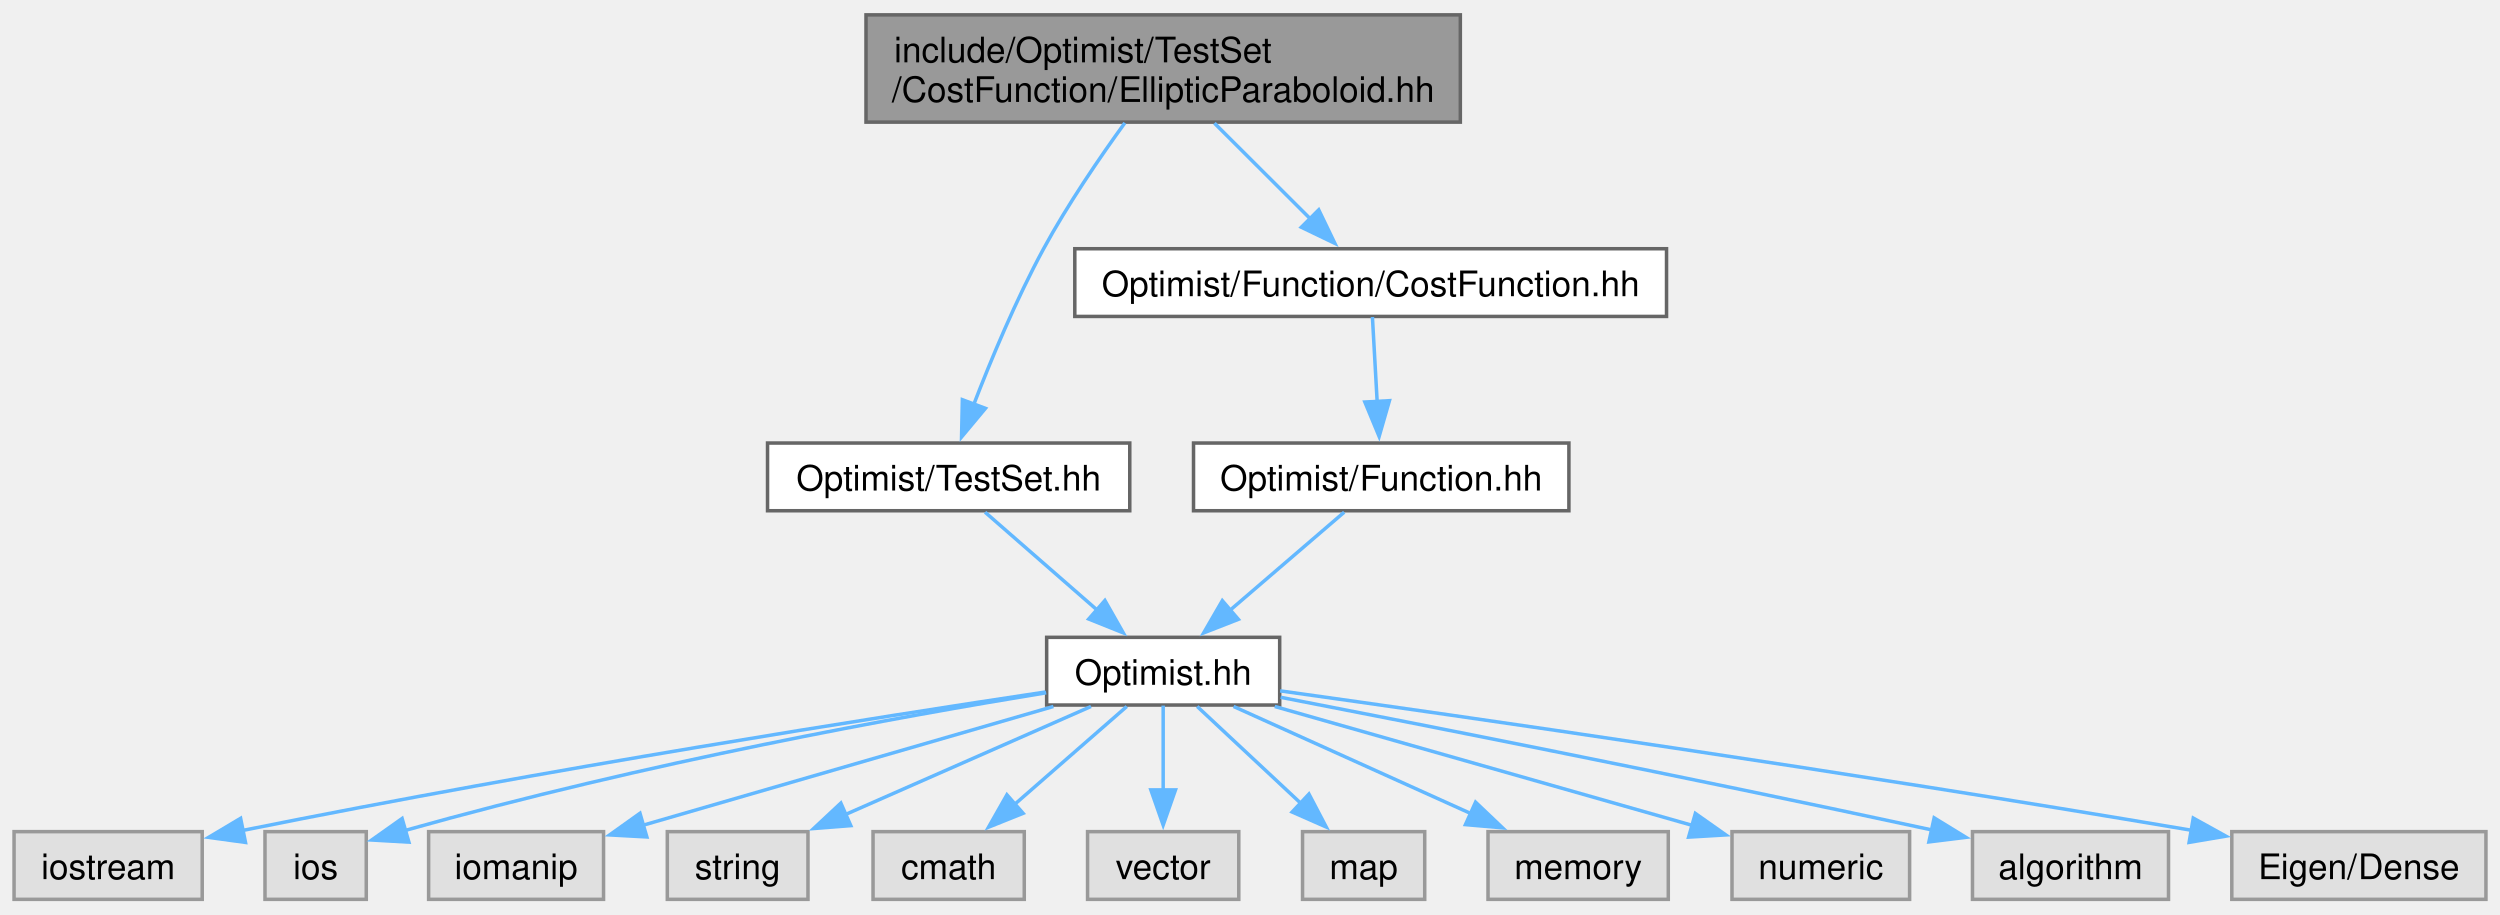
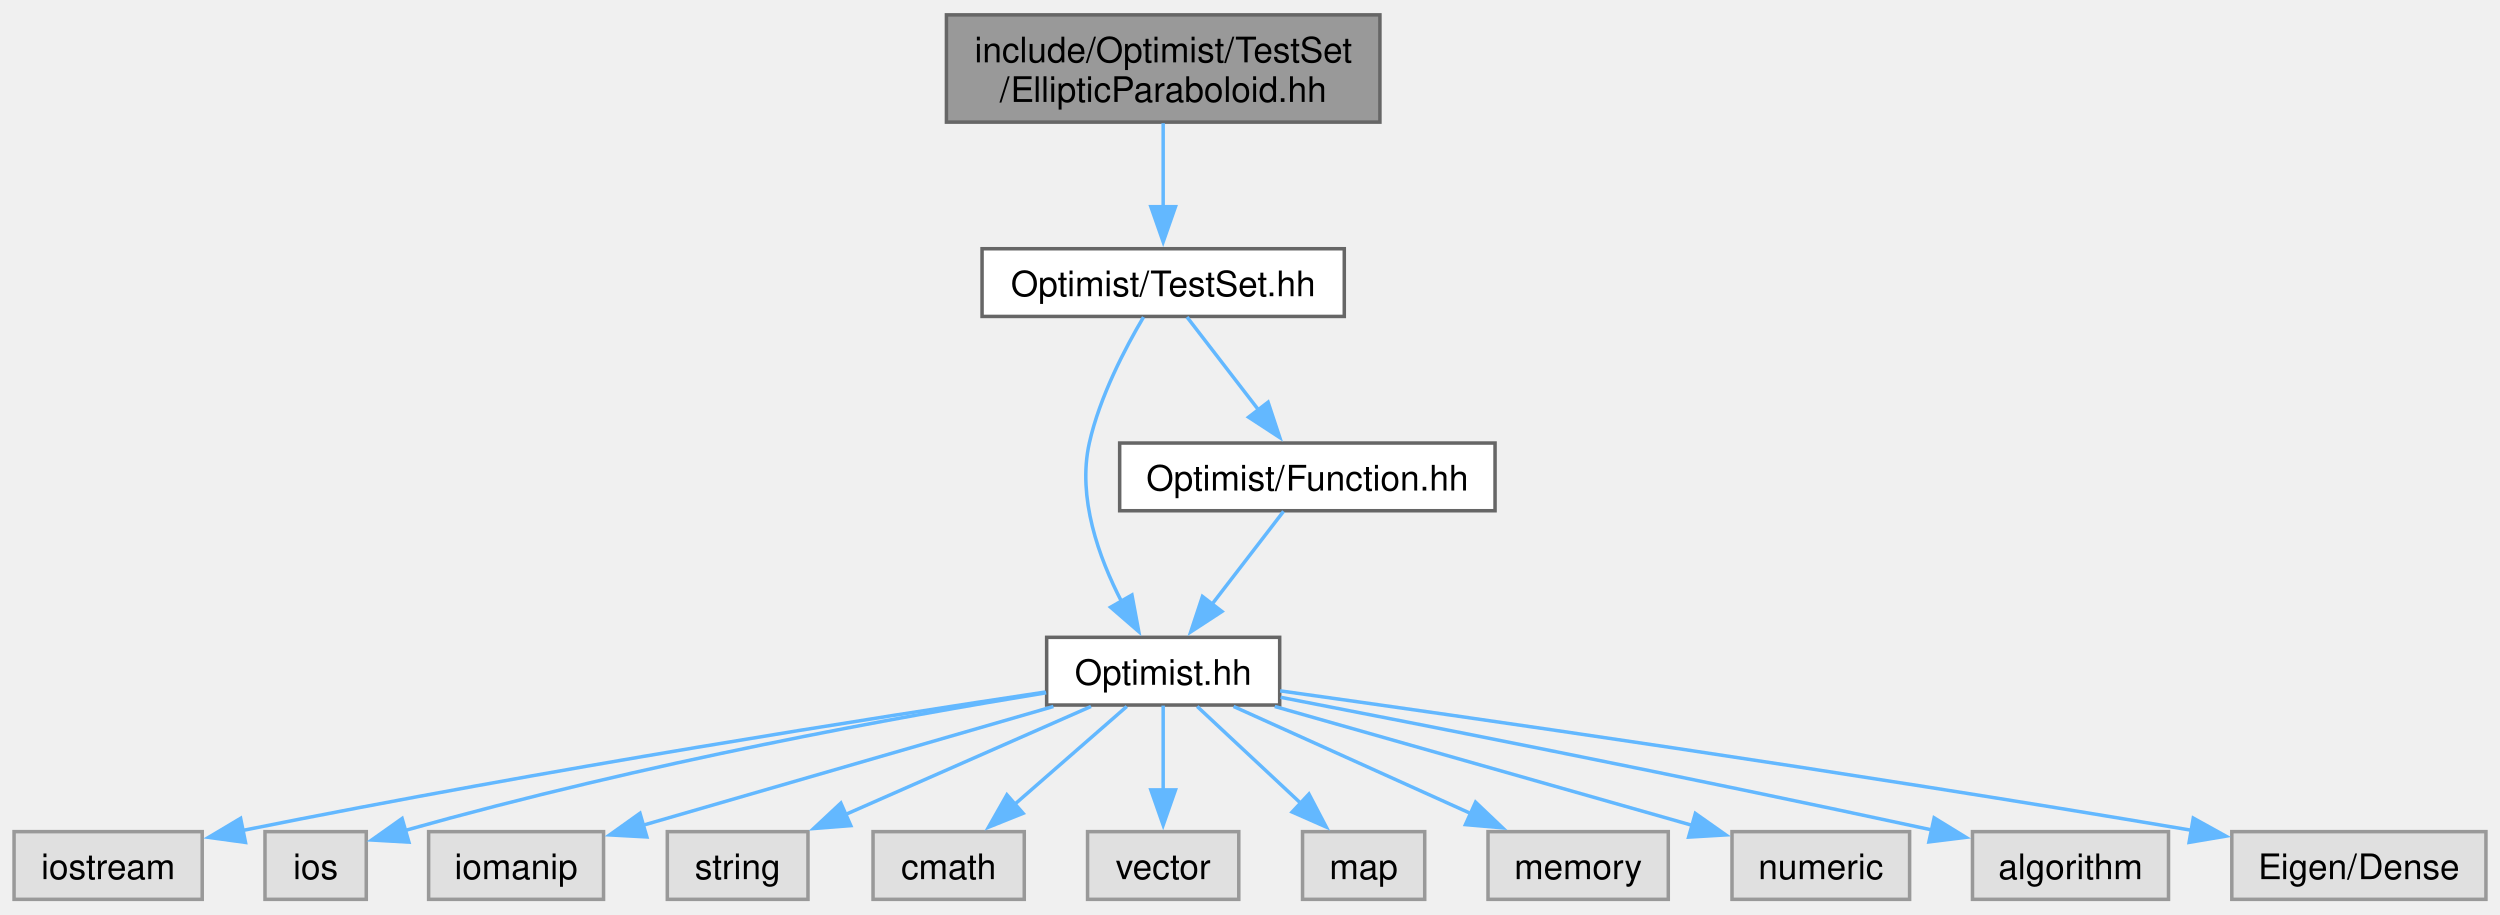
<svg xmlns="http://www.w3.org/2000/svg" xmlns:xlink="http://www.w3.org/1999/xlink" width="711pt" height="260pt" viewBox="0.00 0.00 710.88 259.50">
  <g id="graph0" class="graph" transform="scale(1 1) rotate(0) translate(4 255.5)">
    <g id="Node000001" class="node">
      <g id="a_Node000001">
        <a xlink:title=" ">
-           <polygon fill="#999999" stroke="#666666" points="411.25,-251.5 242.25,-251.5 242.25,-221 411.25,-221 411.25,-251.5" />
-           <text text-anchor="start" x="250.25" y="-238" font-family="Helvetica,sans-Serif" font-size="10.00">include/Optimist/TestSet</text>
-           <text text-anchor="middle" x="326.75" y="-226.75" font-family="Helvetica,sans-Serif" font-size="10.00">/CostFunction/EllipticParaboloid.hh</text>
+           <polygon fill="#999999" stroke="#666666" points="388.38,-251.5 265.12,-251.5 265.12,-221 388.38,-221 388.38,-251.5" />
+           <text text-anchor="start" x="273.12" y="-238" font-family="Helvetica,sans-Serif" font-size="10.00">include/Optimist/TestSet</text>
+           <text text-anchor="middle" x="326.75" y="-226.75" font-family="Helvetica,sans-Serif" font-size="10.00">/EllipticParaboloid.hh</text>
        </a>
      </g>
    </g>
    <g id="Node000002" class="node">
      <g id="a_Node000002">
        <a xlink:href="_test_set_8hh.html" target="_top" xlink:title=" ">
-           <polygon fill="white" stroke="#666666" points="317.25,-129.75 214.25,-129.75 214.25,-110.5 317.25,-110.5 317.25,-129.75" />
-           <text text-anchor="middle" x="265.75" y="-116.25" font-family="Helvetica,sans-Serif" font-size="10.00">Optimist/TestSet.hh</text>
+           <polygon fill="white" stroke="#666666" points="378.25,-185 275.25,-185 275.25,-165.75 378.25,-165.75 378.25,-185" />
+           <text text-anchor="middle" x="326.75" y="-171.5" font-family="Helvetica,sans-Serif" font-size="10.00">Optimist/TestSet.hh</text>
        </a>
      </g>
    </g>
    <g id="edge1_Node000001_Node000002" class="edge">
      <g id="a_edge1_Node000001_Node000002">
        <a xlink:title=" ">
-           <path fill="none" stroke="#63b8ff" d="M315.85,-220.78C308.75,-210.98 299.59,-197.59 292.75,-185 284.92,-170.58 277.78,-153.41 272.81,-140.51" />
-           <polygon fill="#63b8ff" stroke="#63b8ff" points="276.21,-139.61 269.42,-131.47 269.65,-142.07 276.21,-139.61" />
-         </a>
-       </g>
-     </g>
-     <g id="Node000015" class="node">
-       <g id="a_Node000015">
-         <a xlink:href="_cost_function_8hh.html" target="_top" xlink:title=" ">
-           <polygon fill="white" stroke="#666666" points="469.88,-185 301.62,-185 301.62,-165.75 469.88,-165.75 469.88,-185" />
-           <text text-anchor="middle" x="385.75" y="-171.5" font-family="Helvetica,sans-Serif" font-size="10.00">Optimist/Function/CostFunction.hh</text>
-         </a>
-       </g>
-     </g>
-     <g id="edge14_Node000001_Node000015" class="edge">
-       <g id="a_edge14_Node000001_Node000015">
-         <a xlink:title=" ">
-           <path fill="none" stroke="#63b8ff" d="M341.33,-220.7C349.63,-212.42 360.05,-202.02 368.72,-193.37" />
-           <polygon fill="#63b8ff" stroke="#63b8ff" points="370.98,-196.06 375.58,-186.52 366.03,-191.11 370.98,-196.06" />
+           <path fill="none" stroke="#63b8ff" d="M326.75,-220.7C326.75,-213.46 326.75,-204.59 326.75,-196.69" />
+           <polygon fill="#63b8ff" stroke="#63b8ff" points="330.25,-196.96 326.75,-186.96 323.25,-196.96 330.25,-196.96" />
        </a>
      </g>
    </g>
    <g id="Node000003" class="node">
      <g id="a_Node000003">
        <a xlink:href="_optimist_8hh.html" target="_top" xlink:title=" ">
          <polygon fill="white" stroke="#666666" points="359.88,-74.5 293.62,-74.5 293.62,-55.25 359.88,-55.25 359.88,-74.5" />
          <text text-anchor="middle" x="326.75" y="-61" font-family="Helvetica,sans-Serif" font-size="10.00">Optimist.hh</text>
        </a>
      </g>
    </g>
    <g id="edge2_Node000002_Node000003" class="edge">
      <g id="a_edge2_Node000002_Node000003">
        <a xlink:title=" ">
-           <path fill="none" stroke="#63b8ff" d="M276.1,-110.09C284.83,-102.47 297.54,-91.37 308.05,-82.2" />
-           <polygon fill="#63b8ff" stroke="#63b8ff" points="310.18,-84.98 315.41,-75.77 305.58,-79.71 310.18,-84.98" />
+           <path fill="none" stroke="#63b8ff" d="M321.17,-165.57C316.01,-156.86 308.7,-142.95 305.75,-129.75 302.28,-114.24 308.44,-97.17 314.97,-84.57" />
+           <polygon fill="#63b8ff" stroke="#63b8ff" points="317.87,-86.54 319.81,-76.13 311.8,-83.06 317.87,-86.54" />
+         </a>
+       </g>
+     </g>
+     <g id="Node000015" class="node">
+       <g id="a_Node000015">
+         <a xlink:href="_function_8hh.html" target="_top" xlink:title=" ">
+           <polygon fill="white" stroke="#666666" points="421.12,-129.75 314.38,-129.75 314.38,-110.5 421.12,-110.5 421.12,-129.75" />
+           <text text-anchor="middle" x="367.75" y="-116.25" font-family="Helvetica,sans-Serif" font-size="10.00">Optimist/Function.hh</text>
+         </a>
+       </g>
+     </g>
+     <g id="edge14_Node000002_Node000015" class="edge">
+       <g id="a_edge14_Node000002_Node000015">
+         <a xlink:title=" ">
+           <path fill="none" stroke="#63b8ff" d="M333.52,-165.58C339.07,-158.38 347.09,-147.96 353.98,-139.01" />
+           <polygon fill="#63b8ff" stroke="#63b8ff" points="356.58,-141.37 359.91,-131.31 351.04,-137.1 356.58,-141.37" />
        </a>
      </g>
    </g>
    <g id="Node000004" class="node">
      <g id="a_Node000004">
        <a xlink:title=" ">
          <polygon fill="#e0e0e0" stroke="#999999" points="53.5,-19.25 0,-19.25 0,0 53.5,0 53.5,-19.25" />
          <text text-anchor="middle" x="26.75" y="-5.75" font-family="Helvetica,sans-Serif" font-size="10.00">iostream</text>
        </a>
      </g>
    </g>
    <g id="edge3_Node000003_Node000004" class="edge">
      <g id="a_edge3_Node000003_Node000004">
        <a xlink:title=" ">
          <path fill="none" stroke="#63b8ff" d="M293.28,-58.96C245.09,-51.72 153.13,-37.32 65.1,-19.61" />
          <polygon fill="#63b8ff" stroke="#63b8ff" points="65.81,-16.18 55.32,-17.62 64.42,-23.04 65.81,-16.18" />
        </a>
      </g>
    </g>
    <g id="Node000005" class="node">
      <g id="a_Node000005">
        <a xlink:title=" ">
          <polygon fill="#e0e0e0" stroke="#999999" points="100.15,-19.25 71.35,-19.25 71.35,0 100.15,0 100.15,-19.25" />
          <text text-anchor="middle" x="85.75" y="-5.75" font-family="Helvetica,sans-Serif" font-size="10.00">ios</text>
        </a>
      </g>
    </g>
    <g id="edge4_Node000003_Node000005" class="edge">
      <g id="a_edge4_Node000003_Node000005">
        <a xlink:title=" ">
          <path fill="none" stroke="#63b8ff" d="M293.49,-58.74C252.5,-52.04 180.62,-39.14 110.94,-19.52" />
          <polygon fill="#63b8ff" stroke="#63b8ff" points="112.27,-16.26 101.69,-16.87 110.34,-22.99 112.27,-16.26" />
        </a>
      </g>
    </g>
    <g id="Node000006" class="node">
      <g id="a_Node000006">
        <a xlink:title=" ">
          <polygon fill="#e0e0e0" stroke="#999999" points="167.62,-19.25 117.88,-19.25 117.88,0 167.62,0 167.62,-19.25" />
          <text text-anchor="middle" x="142.75" y="-5.75" font-family="Helvetica,sans-Serif" font-size="10.00">iomanip</text>
        </a>
      </g>
    </g>
    <g id="edge5_Node000003_Node000006" class="edge">
      <g id="a_edge5_Node000003_Node000006">
        <a xlink:title=" ">
          <path fill="none" stroke="#63b8ff" d="M295.54,-54.84C263.2,-45.48 212.74,-30.88 178.74,-21.04" />
          <polygon fill="#63b8ff" stroke="#63b8ff" points="179.93,-17.74 169.35,-18.32 177.98,-24.47 179.93,-17.74" />
        </a>
      </g>
    </g>
    <g id="Node000007" class="node">
      <g id="a_Node000007">
        <a xlink:title=" ">
          <polygon fill="#e0e0e0" stroke="#999999" points="225.75,-19.25 185.75,-19.25 185.75,0 225.75,0 225.75,-19.25" />
          <text text-anchor="middle" x="205.75" y="-5.75" font-family="Helvetica,sans-Serif" font-size="10.00">string</text>
        </a>
      </g>
    </g>
    <g id="edge6_Node000003_Node000007" class="edge">
      <g id="a_edge6_Node000003_Node000007">
        <a xlink:title=" ">
          <path fill="none" stroke="#63b8ff" d="M306.22,-54.84C287.07,-46.41 258.25,-33.73 236.38,-24.11" />
          <polygon fill="#63b8ff" stroke="#63b8ff" points="237.92,-20.96 227.36,-20.13 235.1,-27.37 237.92,-20.96" />
        </a>
      </g>
    </g>
    <g id="Node000008" class="node">
      <g id="a_Node000008">
        <a xlink:title=" ">
          <polygon fill="#e0e0e0" stroke="#999999" points="287.25,-19.25 244.25,-19.25 244.25,0 287.25,0 287.25,-19.25" />
          <text text-anchor="middle" x="265.75" y="-5.75" font-family="Helvetica,sans-Serif" font-size="10.00">cmath</text>
        </a>
      </g>
    </g>
    <g id="edge7_Node000003_Node000008" class="edge">
      <g id="a_edge7_Node000003_Node000008">
        <a xlink:title=" ">
          <path fill="none" stroke="#63b8ff" d="M316.4,-54.84C307.67,-47.22 294.96,-36.12 284.45,-26.95" />
          <polygon fill="#63b8ff" stroke="#63b8ff" points="286.92,-24.46 277.09,-20.52 282.32,-29.73 286.92,-24.46" />
        </a>
      </g>
    </g>
    <g id="Node000009" class="node">
      <g id="a_Node000009">
        <a xlink:title=" ">
          <polygon fill="#e0e0e0" stroke="#999999" points="348.25,-19.25 305.25,-19.25 305.25,0 348.25,0 348.25,-19.25" />
          <text text-anchor="middle" x="326.75" y="-5.75" font-family="Helvetica,sans-Serif" font-size="10.00">vector</text>
        </a>
      </g>
    </g>
    <g id="edge8_Node000003_Node000009" class="edge">
      <g id="a_edge8_Node000003_Node000009">
        <a xlink:title=" ">
          <path fill="none" stroke="#63b8ff" d="M326.75,-55.08C326.75,-48.57 326.75,-39.42 326.75,-31.12" />
          <polygon fill="#63b8ff" stroke="#63b8ff" points="330.25,-31.12 326.75,-21.12 323.25,-31.12 330.25,-31.12" />
        </a>
      </g>
    </g>
    <g id="Node000010" class="node">
      <g id="a_Node000010">
        <a xlink:title=" ">
          <polygon fill="#e0e0e0" stroke="#999999" points="401.12,-19.25 366.38,-19.25 366.38,0 401.12,0 401.12,-19.25" />
          <text text-anchor="middle" x="383.75" y="-5.75" font-family="Helvetica,sans-Serif" font-size="10.00">map</text>
        </a>
      </g>
    </g>
    <g id="edge9_Node000003_Node000010" class="edge">
      <g id="a_edge9_Node000003_Node000010">
        <a xlink:title=" ">
          <path fill="none" stroke="#63b8ff" d="M336.42,-54.84C344.49,-47.3 356.22,-36.35 365.97,-27.23" />
          <polygon fill="#63b8ff" stroke="#63b8ff" points="368.2,-29.94 373.12,-20.56 363.42,-24.83 368.2,-29.94" />
        </a>
      </g>
    </g>
    <g id="Node000011" class="node">
      <g id="a_Node000011">
        <a xlink:title=" ">
          <polygon fill="#e0e0e0" stroke="#999999" points="470.38,-19.25 419.12,-19.25 419.12,0 470.38,0 470.38,-19.25" />
          <text text-anchor="middle" x="444.75" y="-5.75" font-family="Helvetica,sans-Serif" font-size="10.00">memory</text>
        </a>
      </g>
    </g>
    <g id="edge10_Node000003_Node000011" class="edge">
      <g id="a_edge10_Node000003_Node000011">
        <a xlink:title=" ">
          <path fill="none" stroke="#63b8ff" d="M346.77,-54.84C365.24,-46.5 392.96,-34 414.2,-24.41" />
          <polygon fill="#63b8ff" stroke="#63b8ff" points="415.58,-27.63 423.26,-20.33 412.7,-21.25 415.58,-27.63" />
        </a>
      </g>
    </g>
    <g id="Node000012" class="node">
      <g id="a_Node000012">
        <a xlink:title=" ">
          <polygon fill="#e0e0e0" stroke="#999999" points="539,-19.25 488.5,-19.25 488.5,0 539,0 539,-19.25" />
          <text text-anchor="middle" x="513.75" y="-5.75" font-family="Helvetica,sans-Serif" font-size="10.00">numeric</text>
        </a>
      </g>
    </g>
    <g id="edge11_Node000003_Node000012" class="edge">
      <g id="a_edge11_Node000003_Node000012">
        <a xlink:title=" ">
          <path fill="none" stroke="#63b8ff" d="M358.47,-54.84C391.33,-45.48 442.62,-30.88 477.17,-21.04" />
          <polygon fill="#63b8ff" stroke="#63b8ff" points="478.08,-24.42 486.74,-18.32 476.16,-17.69 478.08,-24.42" />
        </a>
      </g>
    </g>
    <g id="Node000013" class="node">
      <g id="a_Node000013">
        <a xlink:title=" ">
          <polygon fill="#e0e0e0" stroke="#999999" points="612.62,-19.25 556.88,-19.25 556.88,0 612.62,0 612.62,-19.25" />
          <text text-anchor="middle" x="584.75" y="-5.75" font-family="Helvetica,sans-Serif" font-size="10.00">algorithm</text>
        </a>
      </g>
    </g>
    <g id="edge12_Node000003_Node000013" class="edge">
      <g id="a_edge12_Node000003_Node000013">
        <a xlink:title=" ">
          <path fill="none" stroke="#63b8ff" d="M360.14,-57.45C401.35,-49.46 473.86,-35.17 545.47,-19.7" />
          <polygon fill="#63b8ff" stroke="#63b8ff" points="545.98,-23.17 555.01,-17.63 544.49,-16.33 545.98,-23.17" />
        </a>
      </g>
    </g>
    <g id="Node000014" class="node">
      <g id="a_Node000014">
        <a xlink:title=" ">
          <polygon fill="#e0e0e0" stroke="#999999" points="702.88,-19.25 630.62,-19.25 630.62,0 702.88,0 702.88,-19.25" />
          <text text-anchor="middle" x="666.75" y="-5.75" font-family="Helvetica,sans-Serif" font-size="10.00">Eigen/Dense</text>
        </a>
      </g>
    </g>
    <g id="edge13_Node000003_Node000014" class="edge">
      <g id="a_edge13_Node000003_Node000014">
        <a xlink:title=" ">
          <path fill="none" stroke="#63b8ff" d="M360,-59.28C412.72,-51.9 519,-36.64 619.19,-19.63" />
          <polygon fill="#63b8ff" stroke="#63b8ff" points="619.66,-23.1 628.93,-17.97 618.48,-16.2 619.66,-23.1" />
        </a>
      </g>
    </g>
-     <g id="Node000016" class="node">
-       <g id="a_Node000016">
-         <a xlink:href="_function_8hh.html" target="_top" xlink:title=" ">
-           <polygon fill="white" stroke="#666666" points="442.12,-129.75 335.38,-129.75 335.38,-110.5 442.12,-110.5 442.12,-129.75" />
-           <text text-anchor="middle" x="388.75" y="-116.25" font-family="Helvetica,sans-Serif" font-size="10.00">Optimist/Function.hh</text>
-         </a>
-       </g>
-     </g>
-     <g id="edge15_Node000015_Node000016" class="edge">
-       <g id="a_edge15_Node000015_Node000016">
-         <a xlink:title=" ">
-           <path fill="none" stroke="#63b8ff" d="M386.25,-165.58C386.62,-158.99 387.14,-149.71 387.61,-141.32" />
-           <polygon fill="#63b8ff" stroke="#63b8ff" points="391.09,-141.8 388.16,-131.62 384.1,-141.41 391.09,-141.8" />
-         </a>
-       </g>
-     </g>
-     <g id="edge16_Node000016_Node000003" class="edge">
-       <g id="a_edge16_Node000016_Node000003">
-         <a xlink:title=" ">
-           <path fill="none" stroke="#63b8ff" d="M378.23,-110.09C369.36,-102.47 356.44,-91.37 345.76,-82.2" />
-           <polygon fill="#63b8ff" stroke="#63b8ff" points="348.13,-79.62 338.26,-75.76 343.57,-84.93 348.13,-79.62" />
+     <g id="edge15_Node000015_Node000003" class="edge">
+       <g id="a_edge15_Node000015_Node000003">
+         <a xlink:title=" ">
+           <path fill="none" stroke="#63b8ff" d="M360.98,-110.33C355.43,-103.13 347.41,-92.71 340.52,-83.76" />
+           <polygon fill="#63b8ff" stroke="#63b8ff" points="343.46,-81.85 334.59,-76.06 337.92,-86.12 343.46,-81.85" />
        </a>
      </g>
    </g>
  </g>
</svg>
